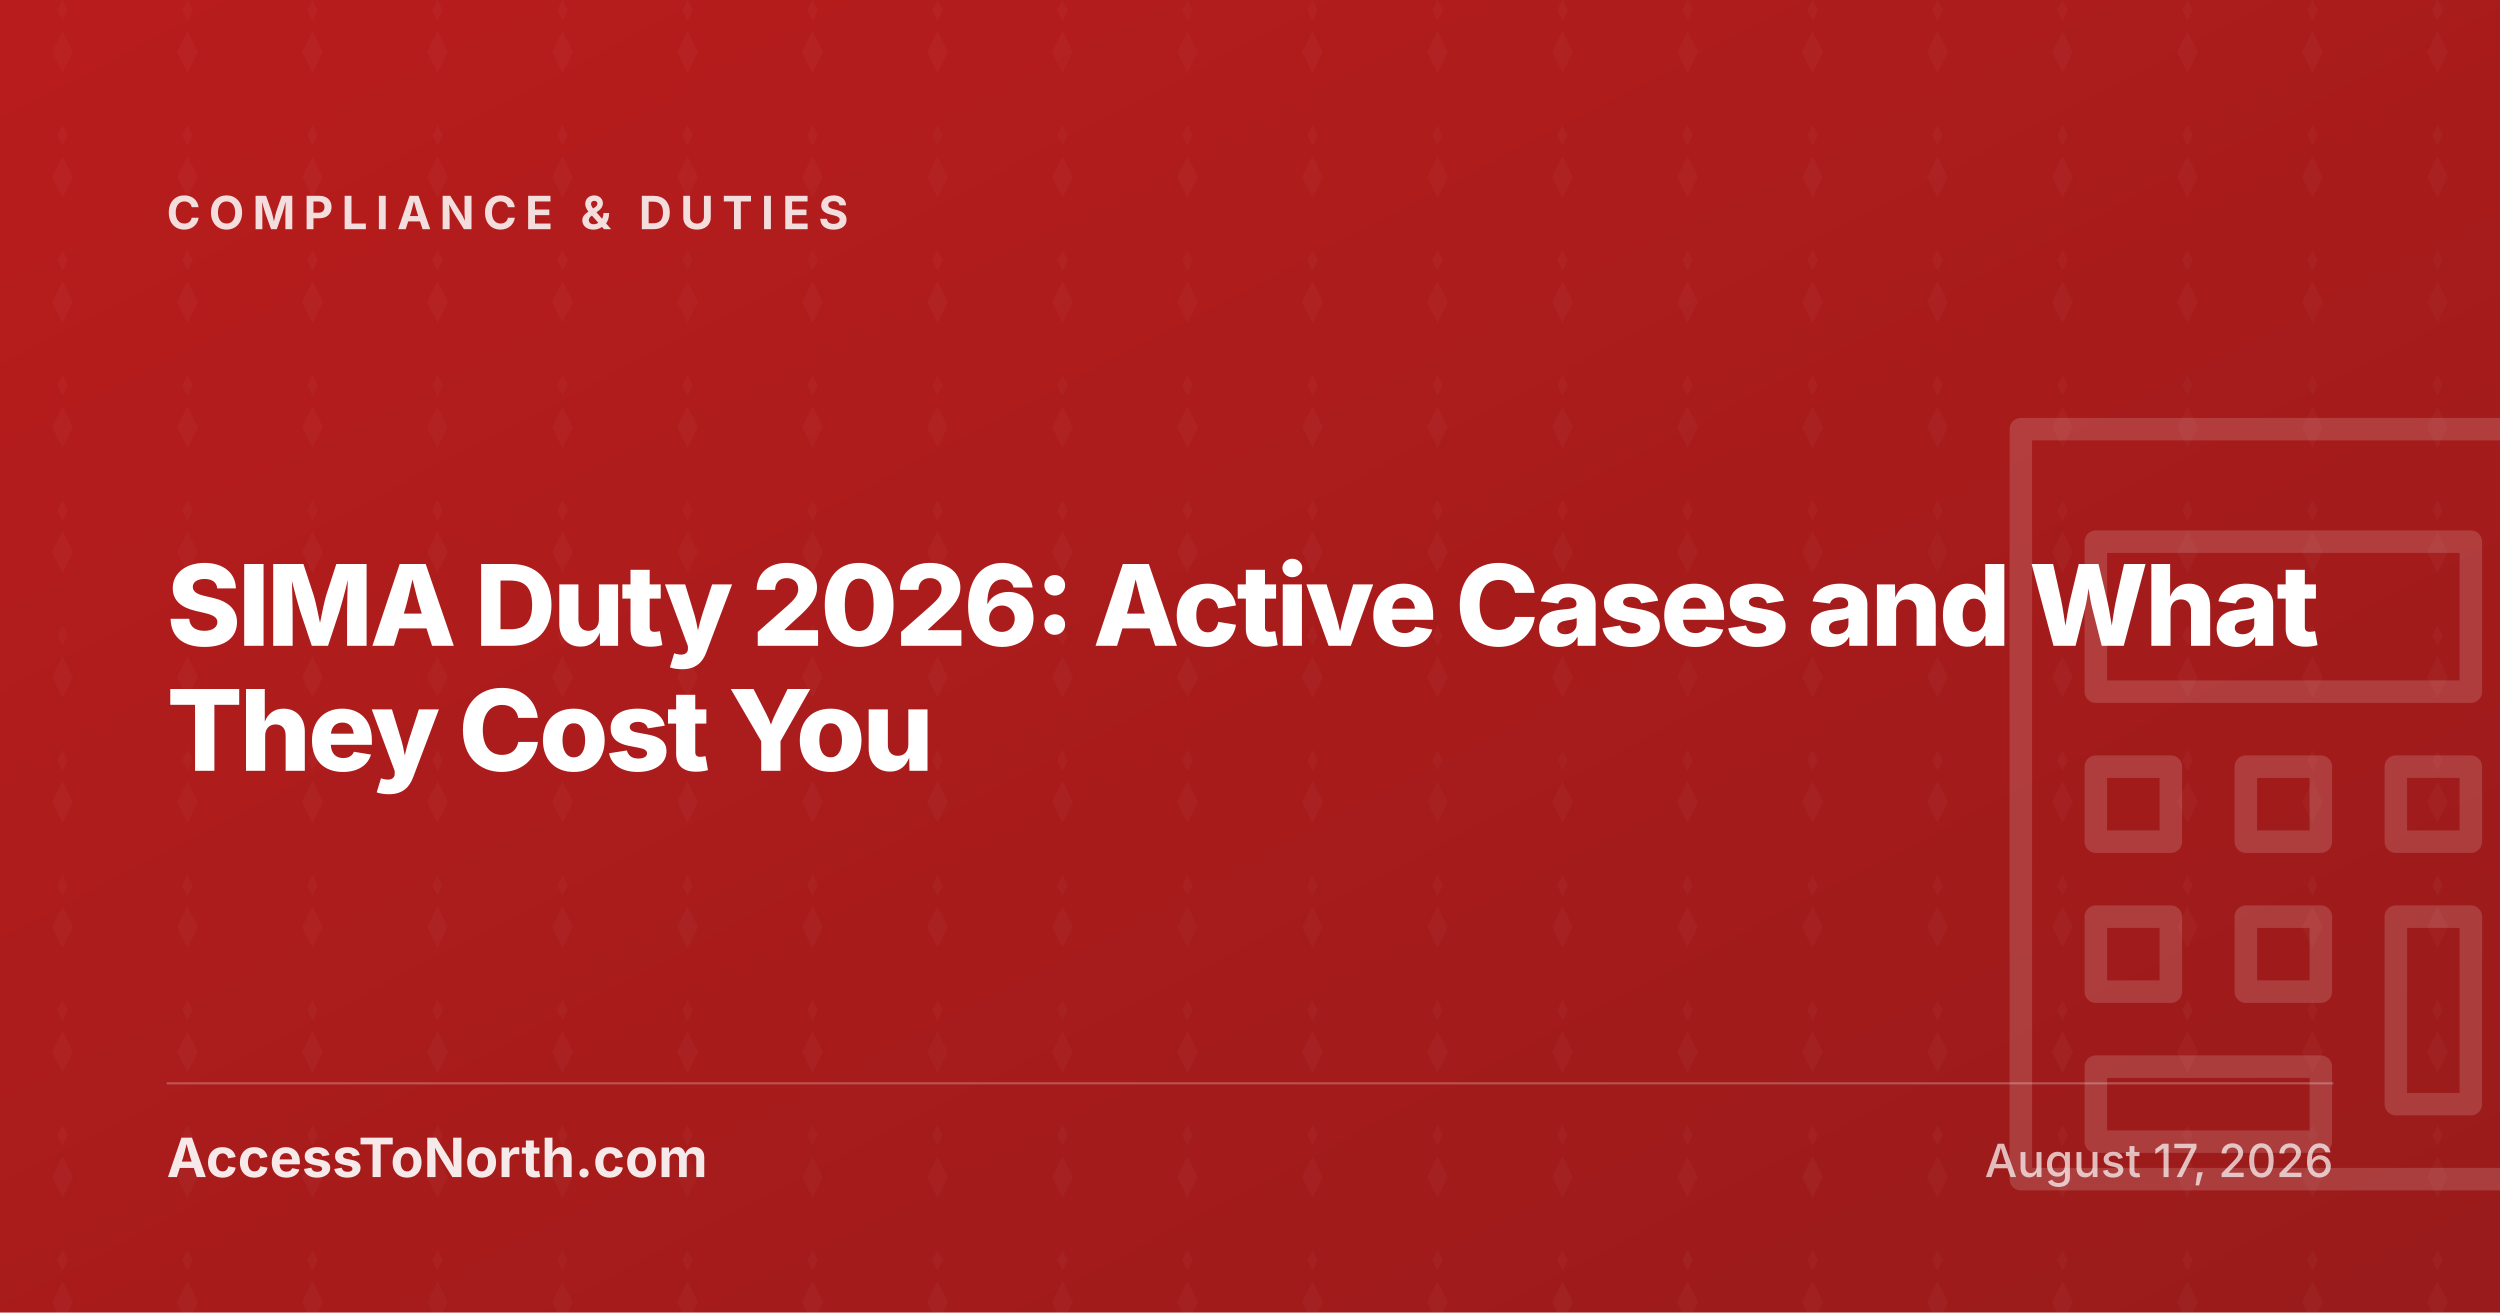
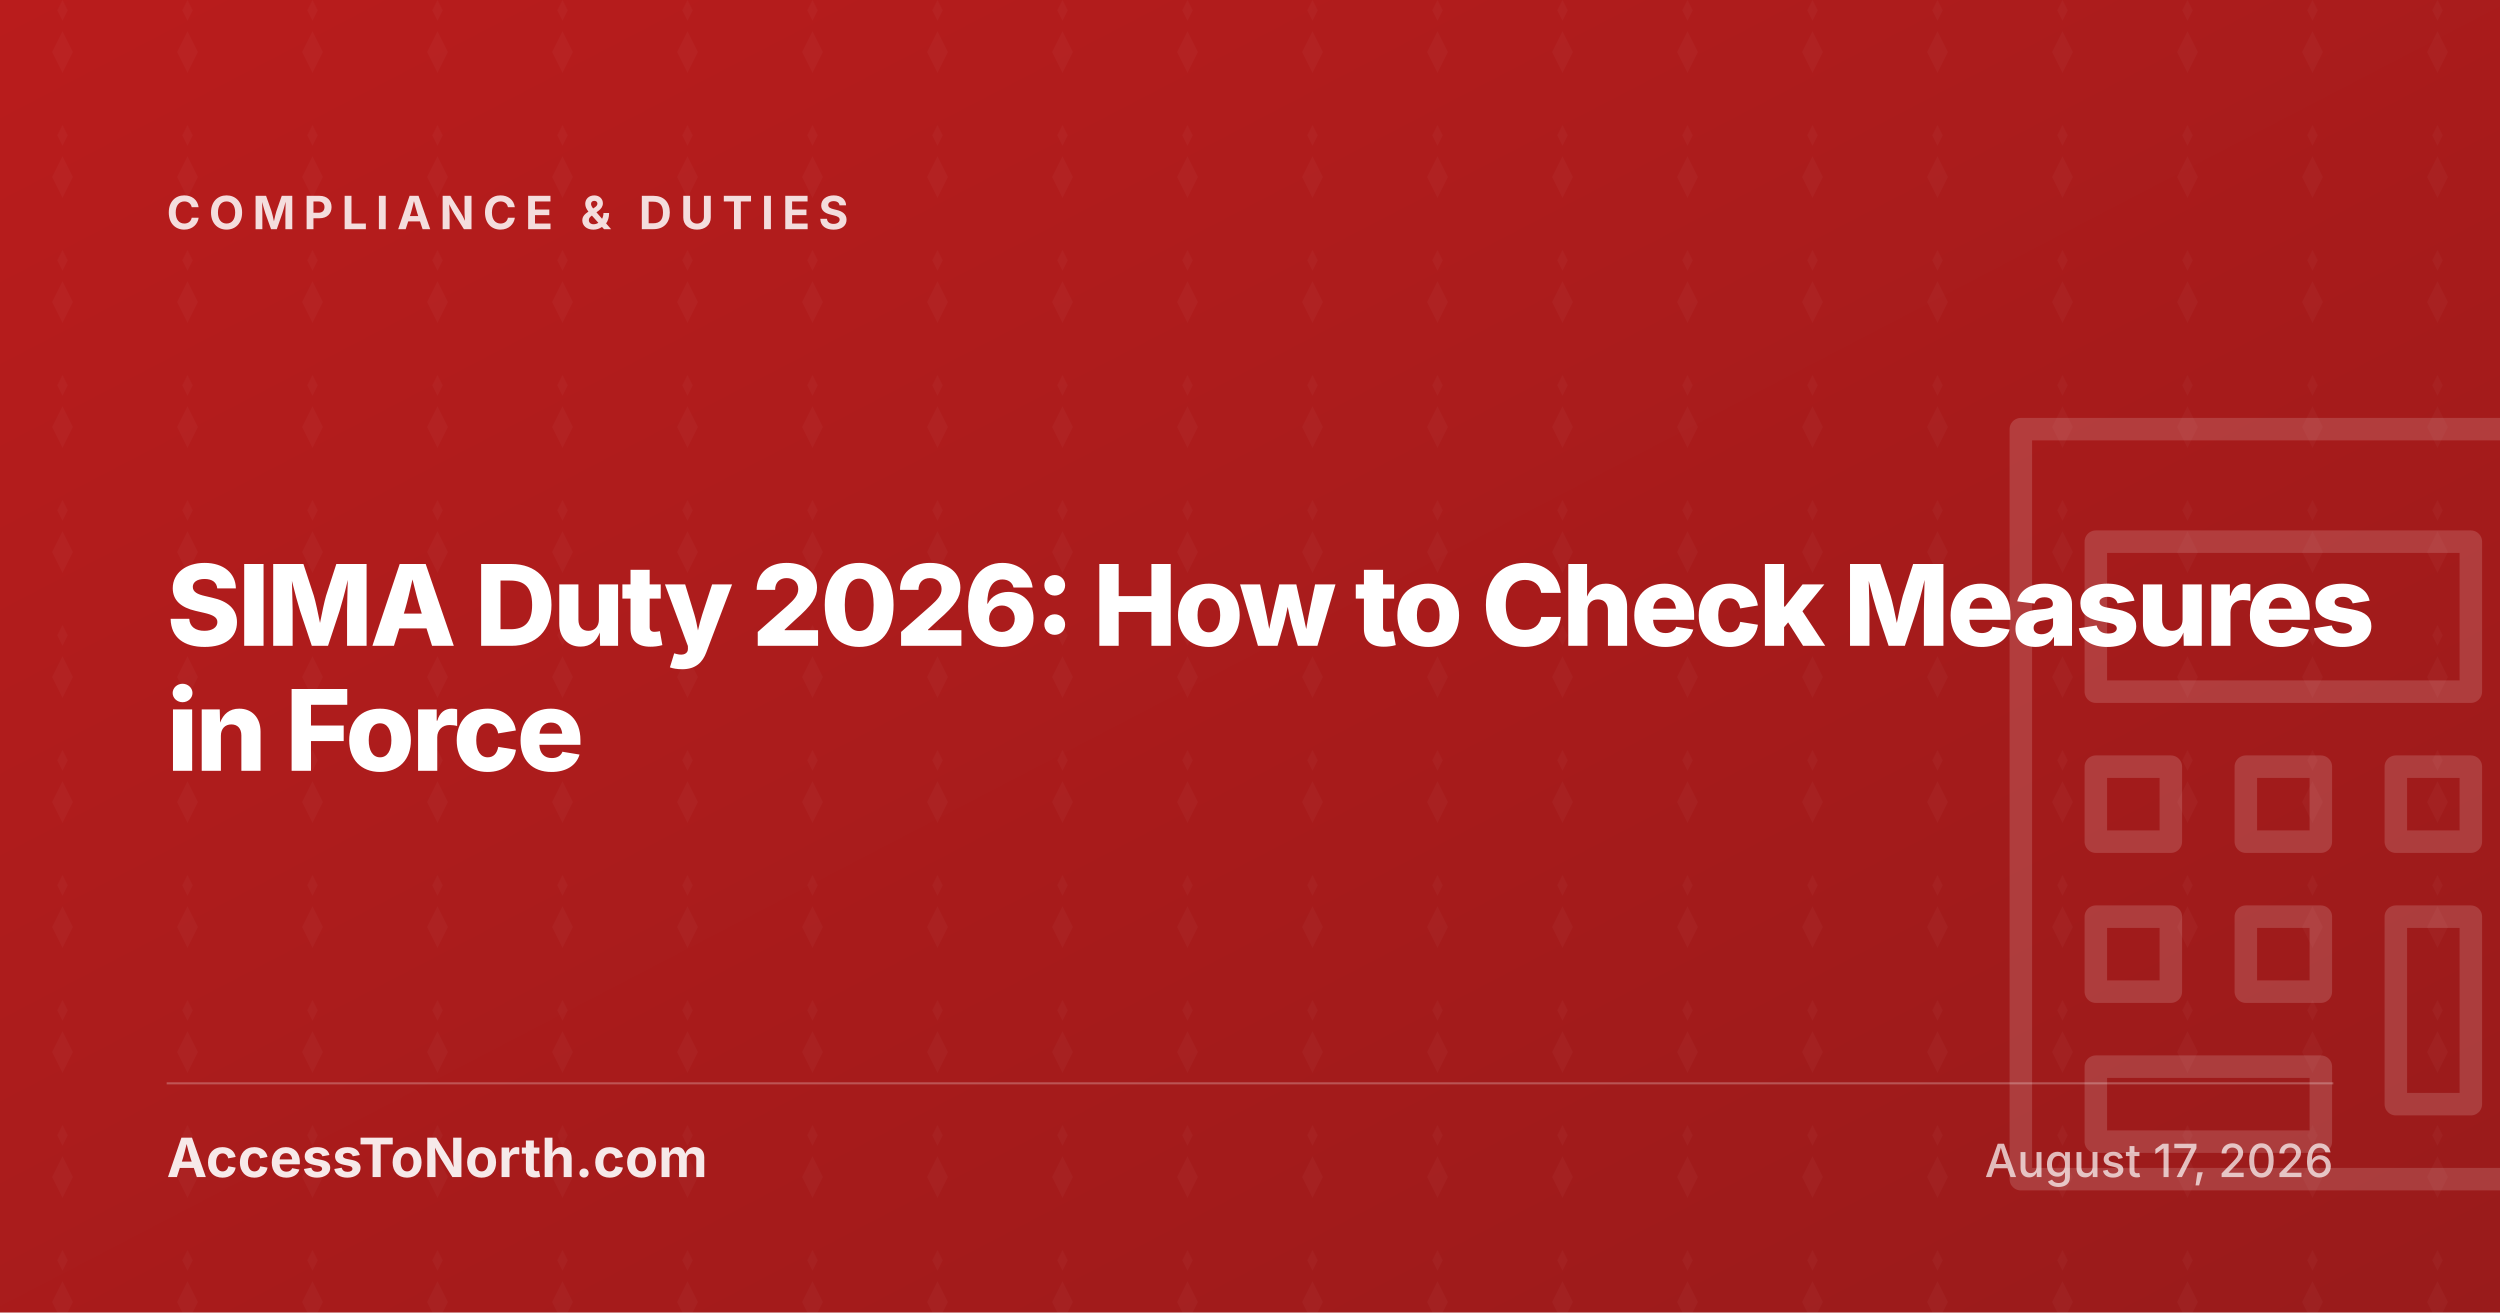
<svg xmlns="http://www.w3.org/2000/svg" width="1200" height="630" viewBox="0 0 1200 630">
  <defs>
    <linearGradient id="g-sima-duty-2026-cases" x1="0" y1="0" x2="1" y2="1">
      <stop offset="0%" stop-color="#B91C1C" />
      <stop offset="100%" stop-color="#991B1B" />
    </linearGradient>
    <pattern id="p-sima-duty-2026-cases" x="0" y="0" width="60" height="60" patternUnits="userSpaceOnUse">
      <path d="M30 0l-2.5 5 2.5 5 2.5-5-2.5-5zm0 15l-5 10 5 10 5-10-5-10z" fill="#FFFFFF" fill-opacity="0.03" />
    </pattern>
  </defs>
  <rect width="1200" height="630" fill="url(#g-sima-duty-2026-cases)" />
  <rect width="1200" height="630" fill="url(#p-sima-duty-2026-cases)" />
  <g transform="translate(880 170) scale(9)" fill="none" stroke="#FFFFFF" stroke-opacity="0.15" stroke-width="1.2" stroke-linejoin="round" stroke-linecap="round">
    <path d="M10 4h28v40H10zM14 10h20v8H14zM14 22h4v4h-4zM22 22h4v4h-4zM30 22h4v4h-4zM14 30h4v4h-4zM22 30h4v4h-4zM30 30h4v10h-4zM14 38h12v4H14z" />
  </g>
  <text x="80" y="110" fill="#FFFFFF" fill-opacity="0.85" font-family="Inter, system-ui, sans-serif" font-size="22" font-weight="700" letter-spacing="4" text-transform="uppercase">COMPLIANCE &amp; DUTIES</text>
-   <text x="80" y="310" fill="#FFFFFF" font-family="Inter, system-ui, sans-serif" font-size="54" font-weight="800" letter-spacing="-1.5">SIMA Duty 2026: Active Cases and What</text>
-   <text x="80" y="370" fill="#FFFFFF" font-family="Inter, system-ui, sans-serif" font-size="54" font-weight="800" letter-spacing="-1.5">They Cost You</text>
+   <text x="80" y="310" fill="#FFFFFF" font-family="Inter, system-ui, sans-serif" font-size="54" font-weight="800" letter-spacing="-1.5">SIMA Duty 2026: How to Check Measures</text>
+   <text x="80" y="370" fill="#FFFFFF" font-family="Inter, system-ui, sans-serif" font-size="54" font-weight="800" letter-spacing="-1.5">in Force</text>
  <line x1="80" y1="520" x2="1120" y2="520" stroke="#FFFFFF" stroke-opacity="0.25" stroke-width="1" />
  <text x="80" y="565" fill="#FFFFFF" fill-opacity="0.9" font-family="Inter, system-ui, sans-serif" font-size="26" font-weight="700">AccessToNorth.com</text>
  <text x="1120" y="565" text-anchor="end" fill="#FFFFFF" fill-opacity="0.7" font-family="Inter, system-ui, sans-serif" font-size="22" font-weight="500">August 17, 2026</text>
</svg>
